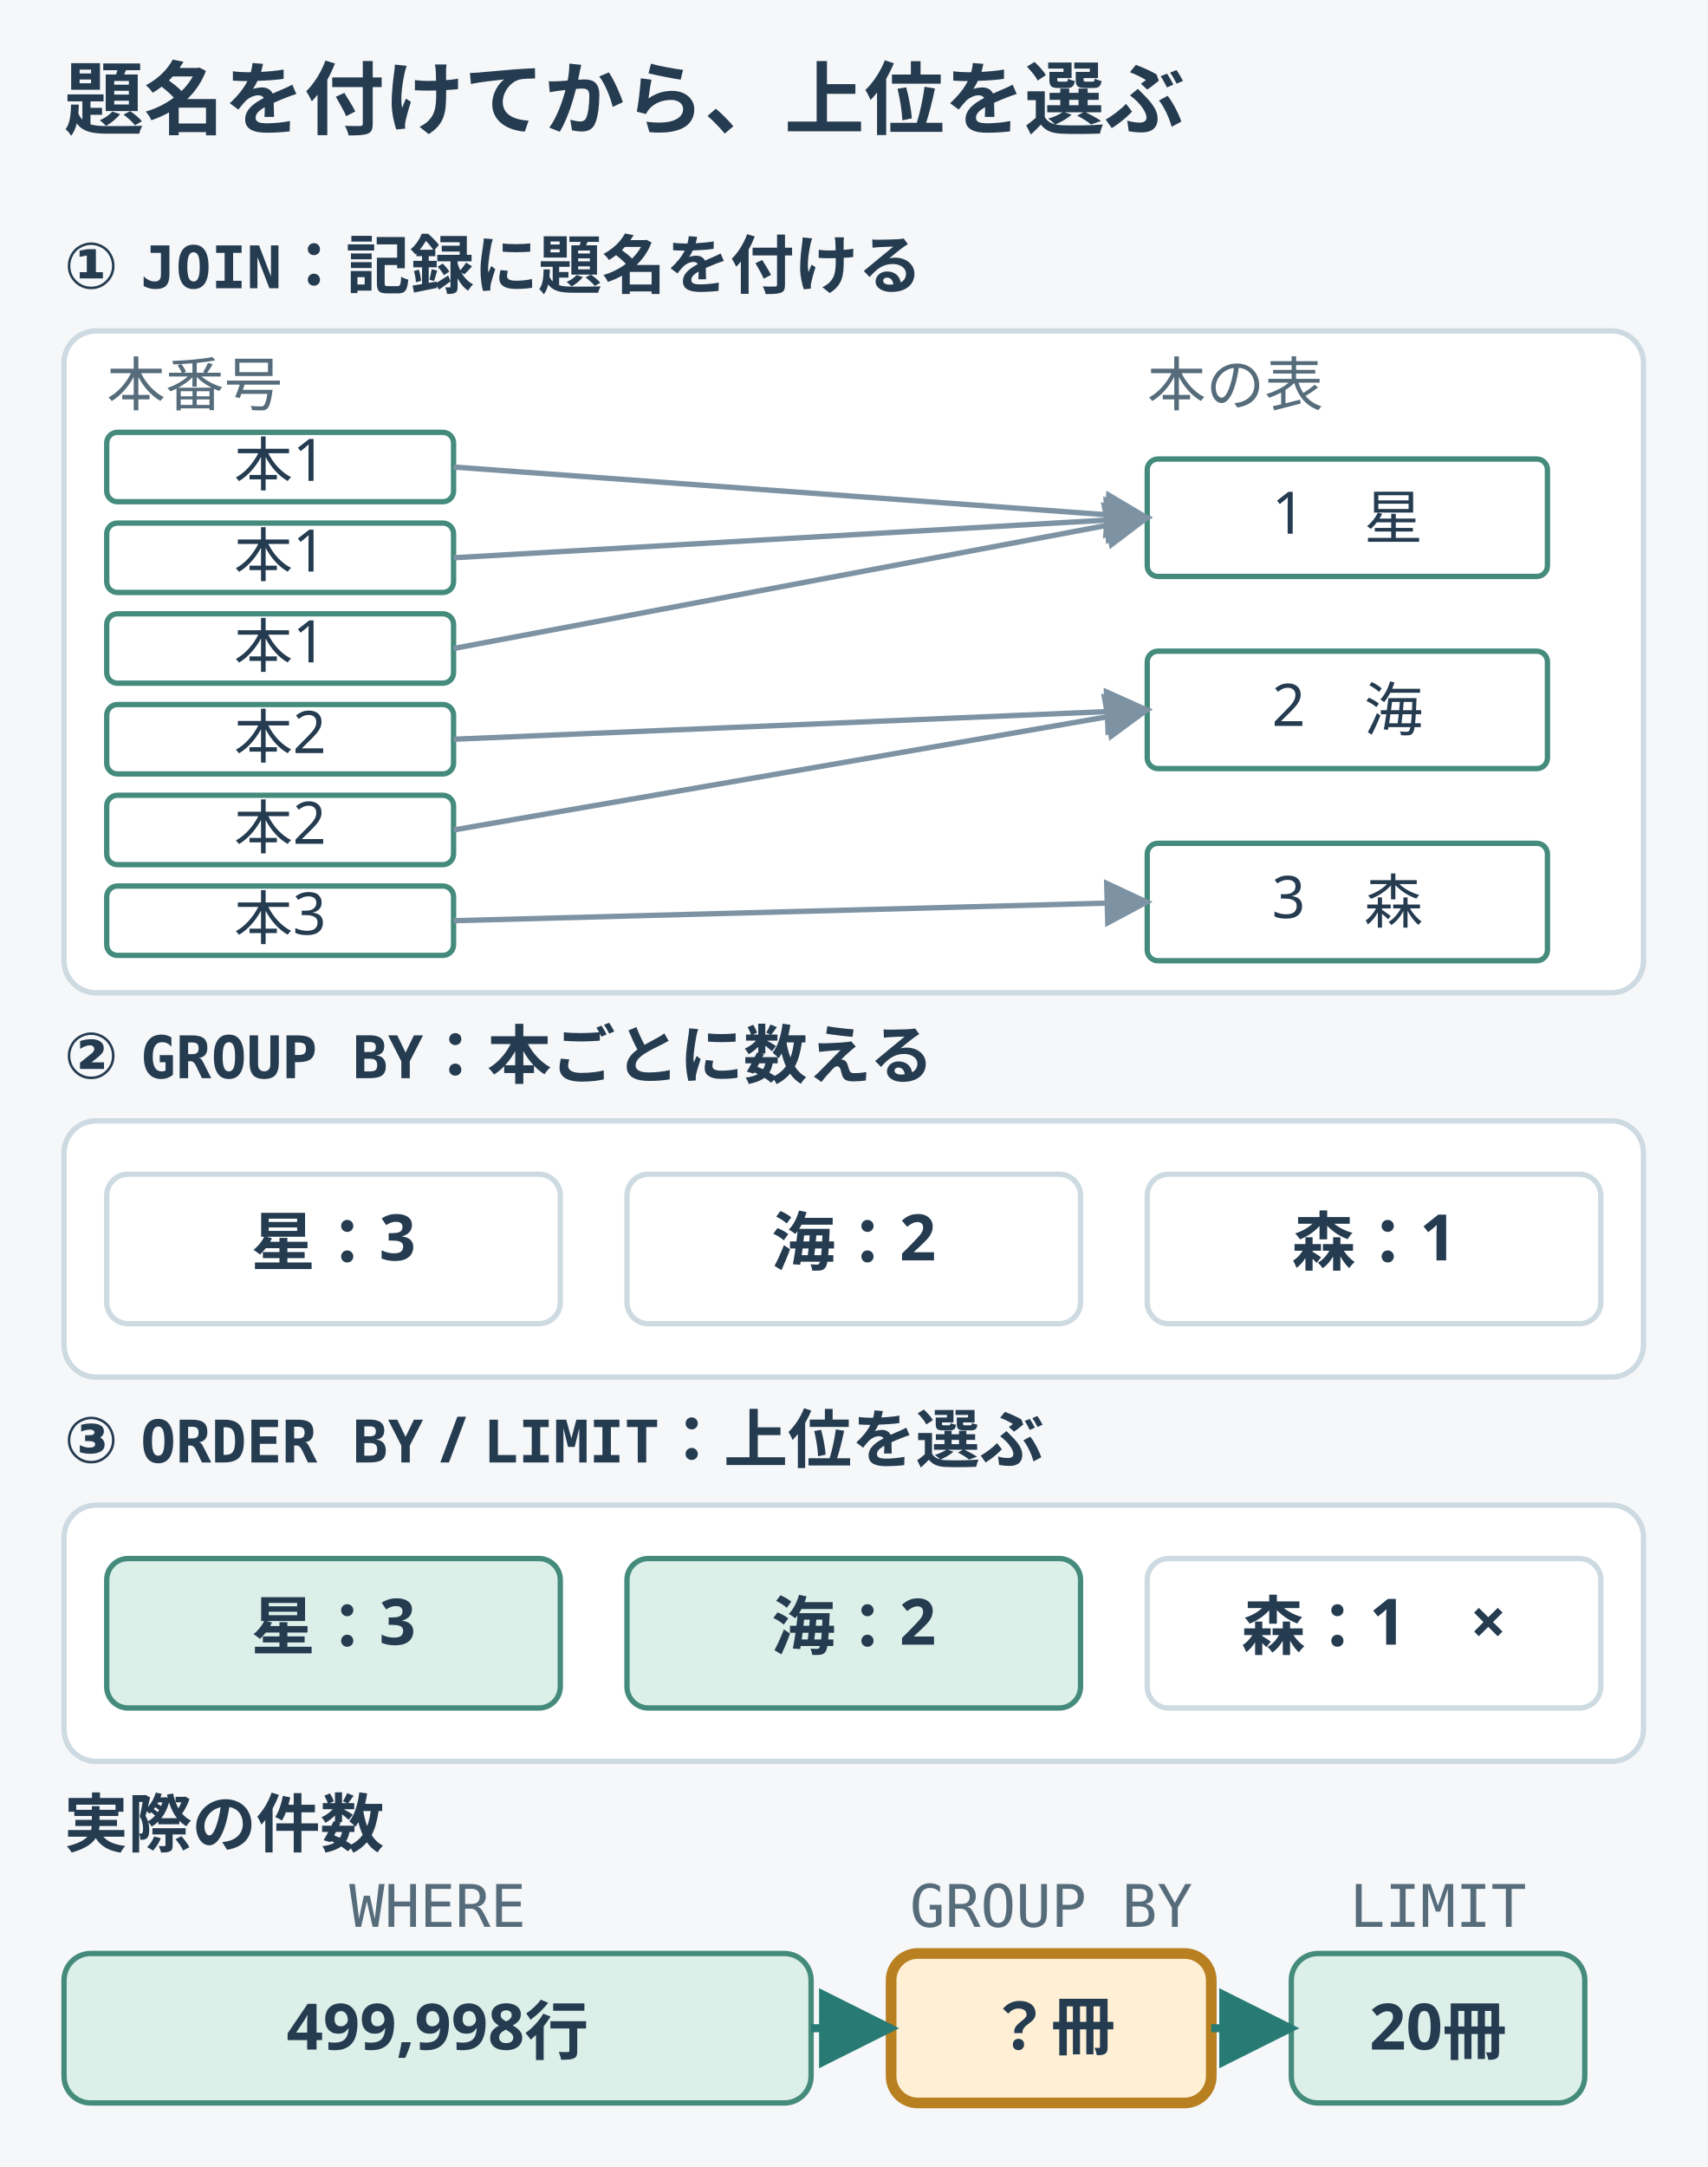
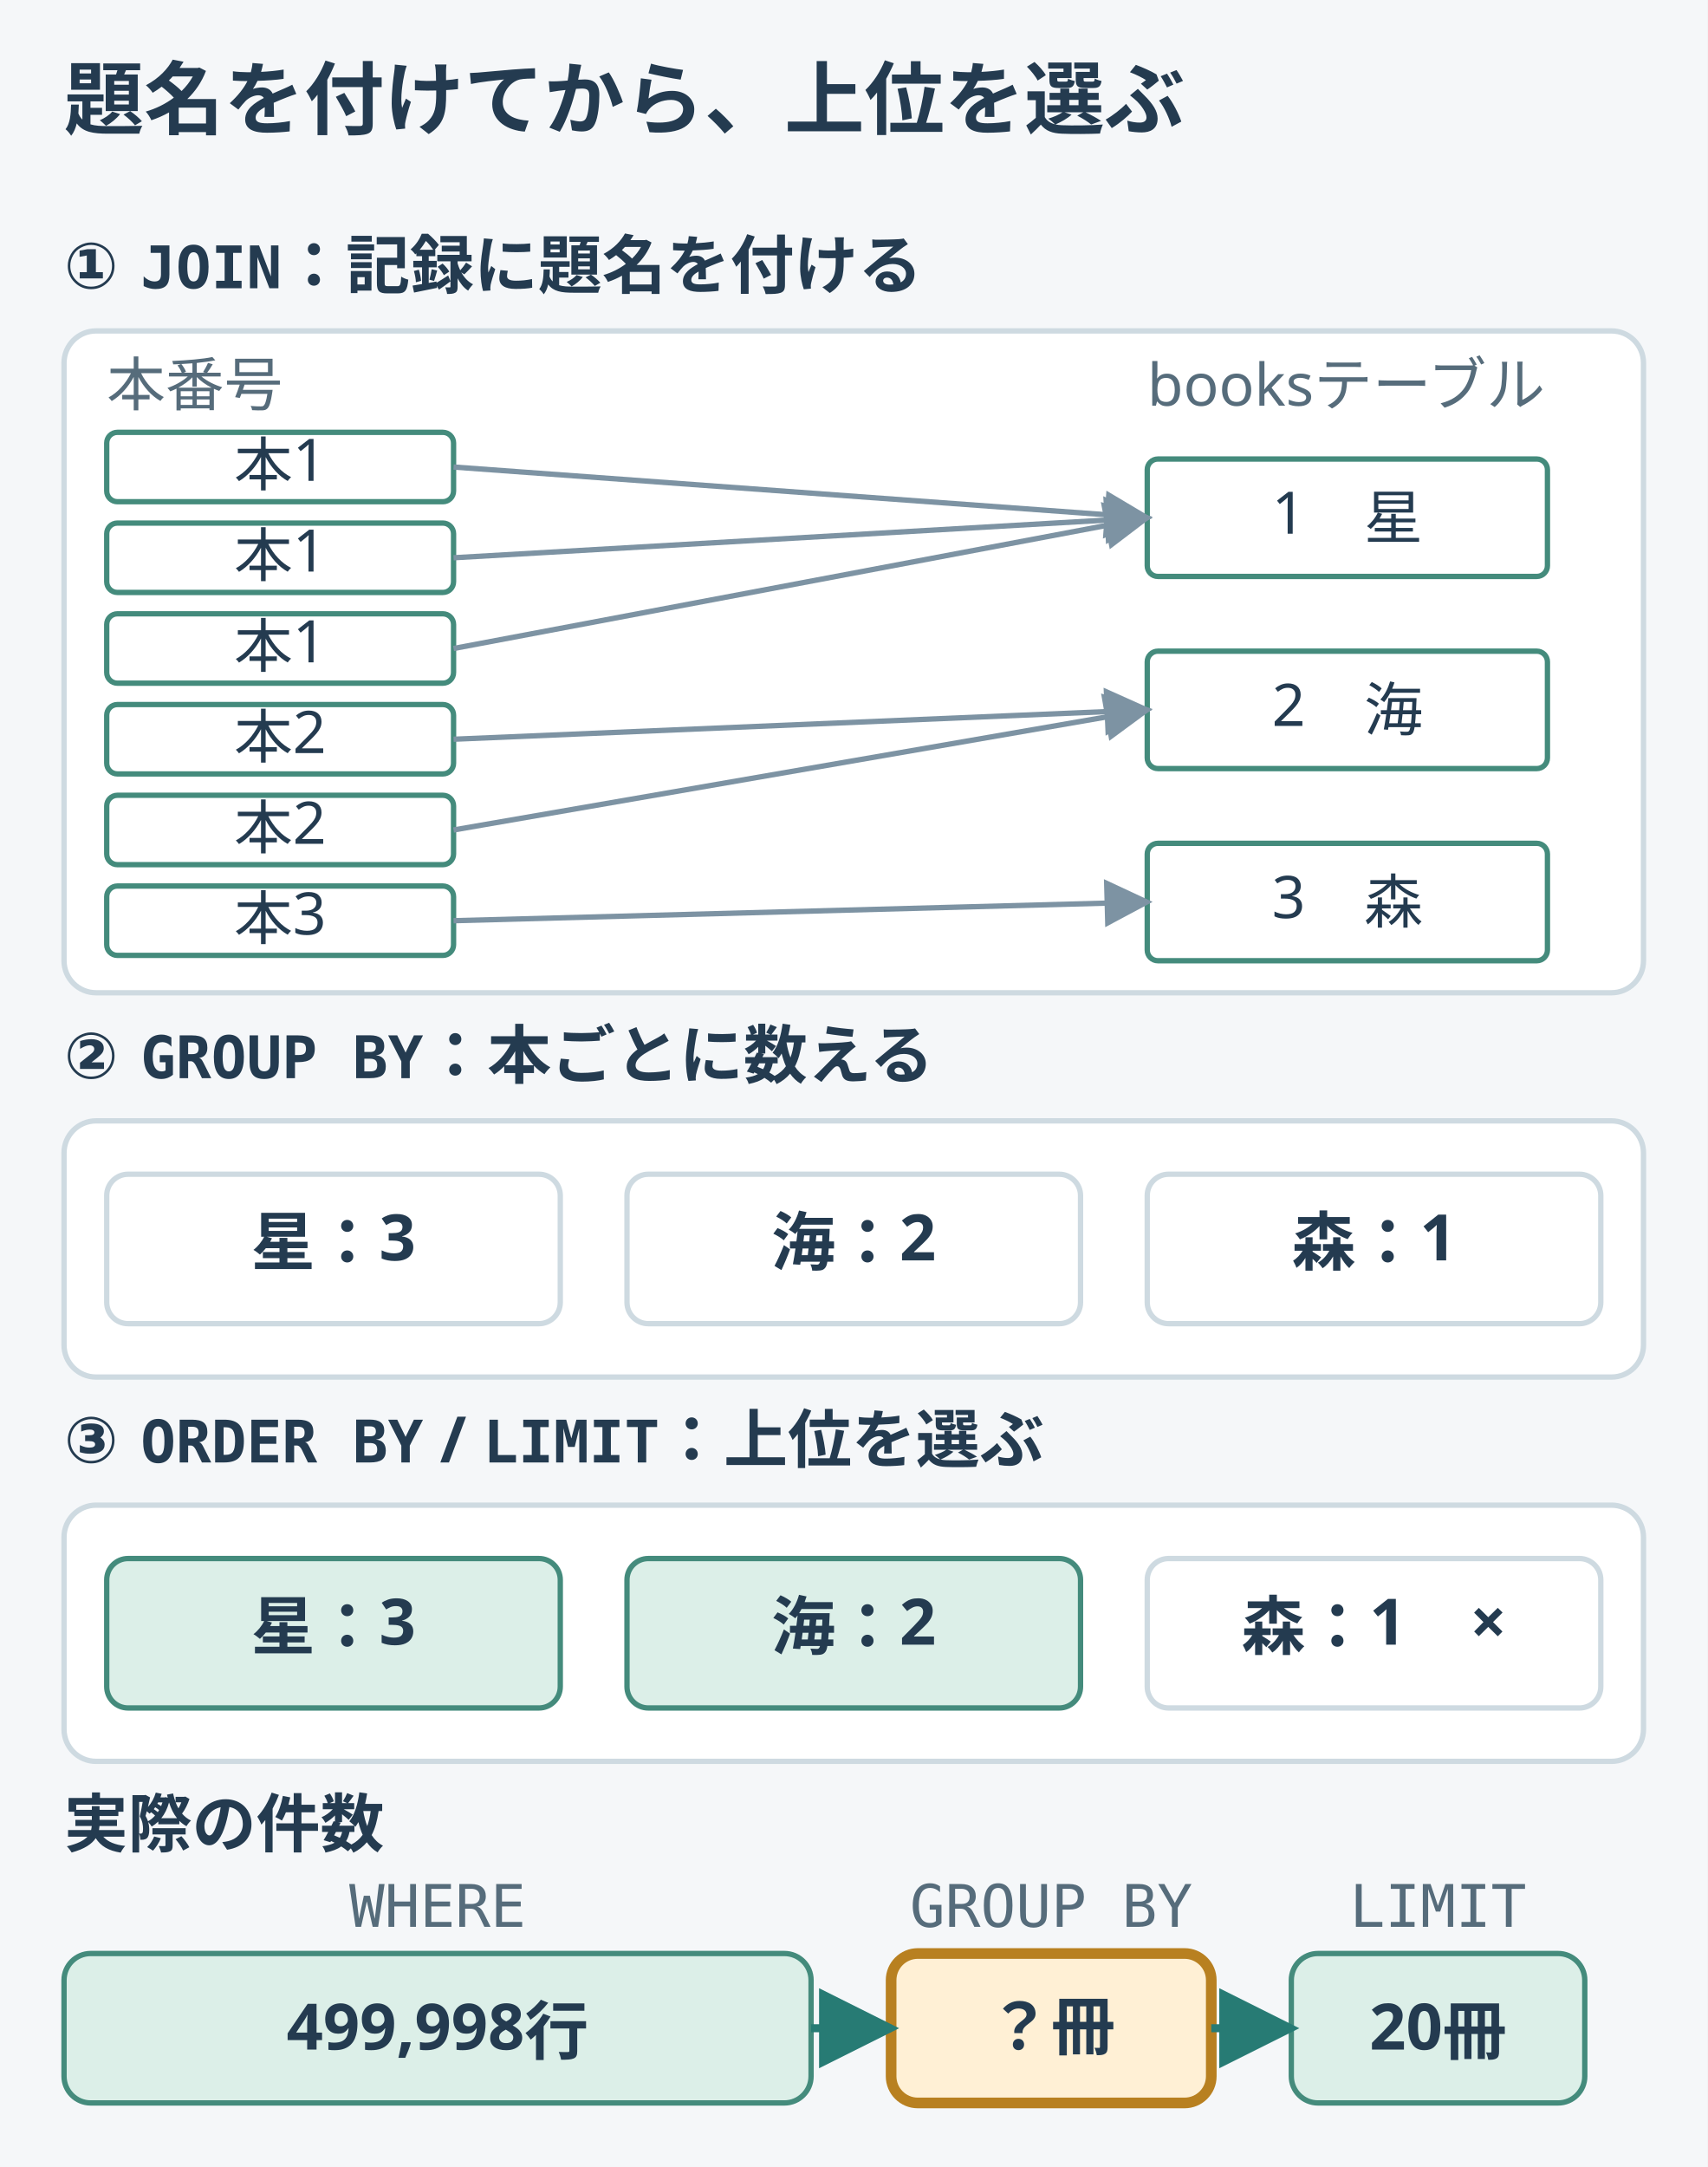
<svg xmlns="http://www.w3.org/2000/svg" width="640" height="812" viewBox="0 0 640 812" role="img" aria-labelledby="title">
  <defs>
    <marker id="flow" markerWidth="10" markerHeight="10" refX="9" refY="5" orient="auto">
      <path d="M0 0L10 5L0 10z" fill="#277b74" />
    </marker>
    <marker id="req" markerWidth="10" markerHeight="10" refX="9" refY="5" orient="auto">
      <path d="M0 0L10 5L0 10" fill="none" stroke="#945e11" stroke-width="2" />
    </marker>
    <marker id="ref" markerWidth="9" markerHeight="9" refX="8" refY="4.5" orient="auto">
      <path d="M0 0L9 4.5L0 9z" fill="#7d93a3" />
    </marker>
  </defs>
  <style>
text{font-family:"Hiragino Sans","Noto Sans JP",sans-serif;font-size:24px;fill:#243b50}
.h{font-size:30px;font-weight:700}.b{font-weight:700}.s{font-size:22px}.m{font-size:22px;fill:#566c7b}
.mono{font-family:ui-monospace,Menlo,monospace;font-size:22px}.tag{font-size:22px;font-weight:700;fill:#fff}
.teal{fill:#176e65}.brown{fill:#945e11}.real{fill:#176e65}
.panel{fill:#fff;stroke:#cedae1;stroke-width:2}.node{fill:#ecf2f8;stroke:#56738a;stroke-width:2}
.row{fill:#fff;stroke:#448b7c;stroke-width:2}.match{fill:#fff;stroke:#176e65;stroke-width:4}
.page{fill:#f7fbf9;stroke:#6d9f94;stroke-width:2}.ipage{fill:#f4f6f8;stroke:#6b7f8e;stroke-width:2}
.band{fill:#d5dde3;stroke:#92a7b5;stroke-width:2}.skip{fill:none;stroke:#b5c2cc;stroke-width:2;stroke-dasharray:6 5}
.hot{fill:#fff0d5;stroke:#b88020;stroke-width:4}.ghost{fill:#f5f7f9;stroke:#b5c2cc;stroke-width:2;stroke-dasharray:6 5}
.flow{fill:none;stroke:#277b74;stroke-width:3;marker-end:url(#flow)}.req{fill:none;stroke:#945e11;stroke-width:3;stroke-dasharray:8 6;marker-end:url(#req)}
.ref{fill:none;stroke:#7d93a3;stroke-width:2;marker-end:url(#ref)}.step{fill:#fff;stroke:#243b50;stroke-width:2.5}
.spine{fill:#e9f3f4;stroke:#243b50;stroke-width:1.5}
.work{fill:#fff;stroke:#56738a;stroke-width:2;stroke-dasharray:8 5}.val{fill:#dcefe8;stroke:#448b7c;stroke-width:2}.buffer{fill:#eaf6f1;stroke:#6d9f94;stroke-width:2}
.route{fill:#f4f6f8;stroke:#243b50;stroke-width:3}.leader{fill:none;stroke:#56738a;stroke-width:2}
.storage{fill:#ece7f5;stroke:#735f9f;stroke-width:2}.file{fill:#fff;stroke:#735f9f;stroke-width:2}
  .cmp{fill:#dfe5ea}
.swap{fill:#dcefe8;stroke:#243b50;stroke-width:4}
.big{font-size:56px;font-weight:700}
  </style>
  <rect width="640" height="812" fill="#f5f7f9" />
  <text x="24" y="48" class="h">題名を付けてから、上位を選ぶ</text>
  <g id="join">
    <text x="24" y="108" class="b">① <tspan class="mono">JOIN</tspan>：記録に題名を付ける</text>
    <rect x="24" y="124" width="592" height="248" rx="12" class="panel" />
    <text x="40" y="152" class="s m">本番号</text>
-     <text x="430" y="152" class="s m">本の表</text>
+     <text x="430" y="152" class="s m">booksテーブル</text>
    <rect x="40" y="162" width="130" height="26" rx="4" class="row" />
    <text x="105" y="182" text-anchor="middle" class="s">本1</text>
    <rect x="40" y="196" width="130" height="26" rx="4" class="row" />
    <text x="105" y="216" text-anchor="middle" class="s">本1</text>
    <rect x="40" y="230" width="130" height="26" rx="4" class="row" />
    <text x="105" y="250" text-anchor="middle" class="s">本1</text>
    <rect x="40" y="264" width="130" height="26" rx="4" class="row" />
    <text x="105" y="284" text-anchor="middle" class="s">本2</text>
    <rect x="40" y="298" width="130" height="26" rx="4" class="row" />
    <text x="105" y="318" text-anchor="middle" class="s">本2</text>
    <rect x="40" y="332" width="130" height="26" rx="4" class="row" />
    <text x="105" y="352" text-anchor="middle" class="s">本3</text>
    <rect x="430" y="172" width="150" height="44" rx="4" class="row" />
    <text x="505" y="200" text-anchor="middle" class="s">1　星</text>
    <rect x="430" y="244" width="150" height="44" rx="4" class="row" />
    <text x="505" y="272" text-anchor="middle" class="s">2　海</text>
    <rect x="430" y="316" width="150" height="44" rx="4" class="row" />
    <text x="505" y="344" text-anchor="middle" class="s">3　森</text>
    <path d="M170 175 L430 194" class="ref" />
    <path d="M170 209 L430 194" class="ref" />
    <path d="M170 243 L430 194" class="ref" />
    <path d="M170 277 L430 266" class="ref" />
    <path d="M170 311 L430 266" class="ref" />
    <path d="M170 345 L430 338" class="ref" />
  </g>
  <g id="group-by">
    <text x="24" y="404" class="b">② <tspan class="mono">GROUP BY</tspan>：本ごとに数える</text>
    <rect x="24" y="420" width="592" height="96" rx="12" class="panel" />
    <rect x="40" y="440" width="170" height="56" rx="8" class="panel" />
    <text x="125" y="474" text-anchor="middle" class="b">星：3</text>
    <rect x="235" y="440" width="170" height="56" rx="8" class="panel" />
    <text x="320" y="474" text-anchor="middle" class="b">海：2</text>
    <rect x="430" y="440" width="170" height="56" rx="8" class="panel" />
    <text x="515" y="474" text-anchor="middle" class="b">森：1</text>
  </g>
  <g id="order-limit">
    <text x="24" y="548" class="b">③ <tspan class="mono">ORDER BY</tspan> / <tspan class="mono">LIMIT</tspan>：上位を選ぶ</text>
    <rect x="24" y="564" width="592" height="96" rx="12" class="panel" />
    <rect x="40" y="584" width="170" height="56" rx="8" class="val" />
    <text x="125" y="618" text-anchor="middle" class="b">星：3</text>
    <rect x="235" y="584" width="170" height="56" rx="8" class="val" />
    <text x="320" y="618" text-anchor="middle" class="b">海：2</text>
    <rect x="430" y="584" width="170" height="56" rx="8" class="panel" />
    <text x="515" y="618" text-anchor="middle" class="b">森：1　×</text>
  </g>
  <g id="actual-counts">
    <text x="24" y="692" class="b">実際の件数</text>
    <text x="164" y="722" text-anchor="middle" class="mono m">WHERE</text>
    <text x="394" y="722" text-anchor="middle" class="mono m">GROUP BY</text>
    <text x="539" y="722" text-anchor="middle" class="mono m">LIMIT</text>
    <rect x="24" y="732" width="280" height="56" rx="10" class="val" />
    <text x="164" y="768" text-anchor="middle" class="b">499,998行</text>
    <rect x="334" y="732" width="120" height="56" rx="10" class="hot" />
    <text x="394" y="768" text-anchor="middle" class="b">？冊</text>
    <rect x="484" y="732" width="110" height="56" rx="10" class="val" />
    <text x="539" y="768" text-anchor="middle" class="b">20冊</text>
    <path d="M304 760 L334 760" class="flow" />
    <path d="M454 760 L484 760" class="flow" />
  </g>
</svg>
